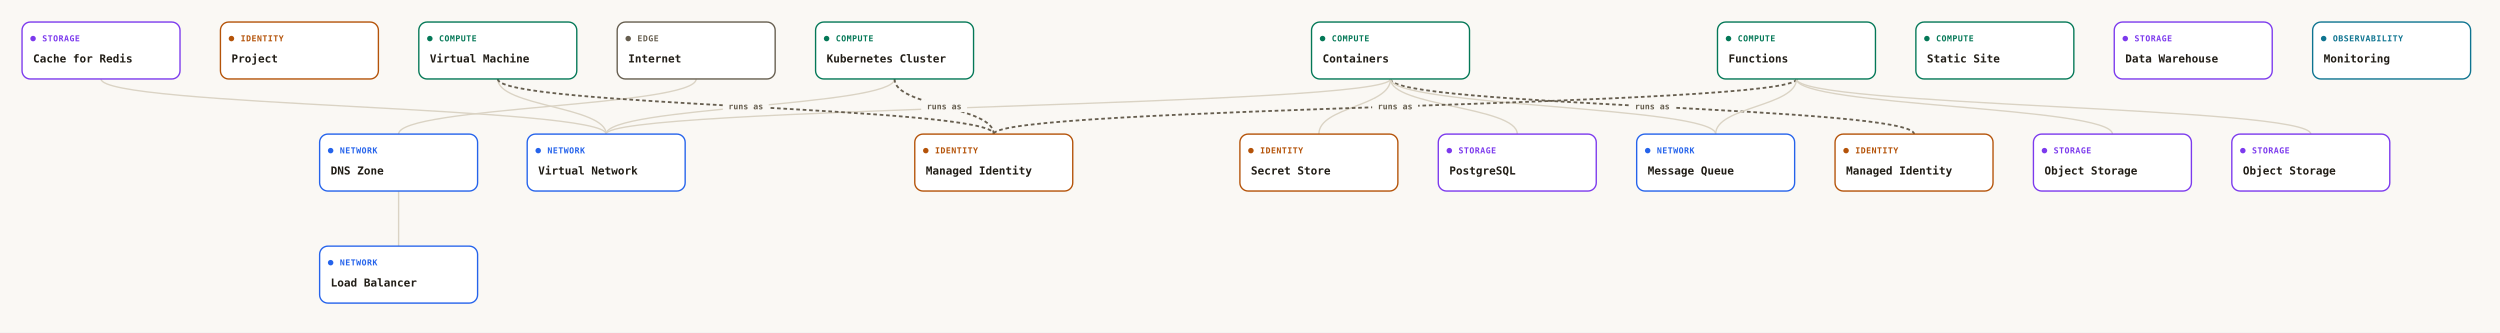
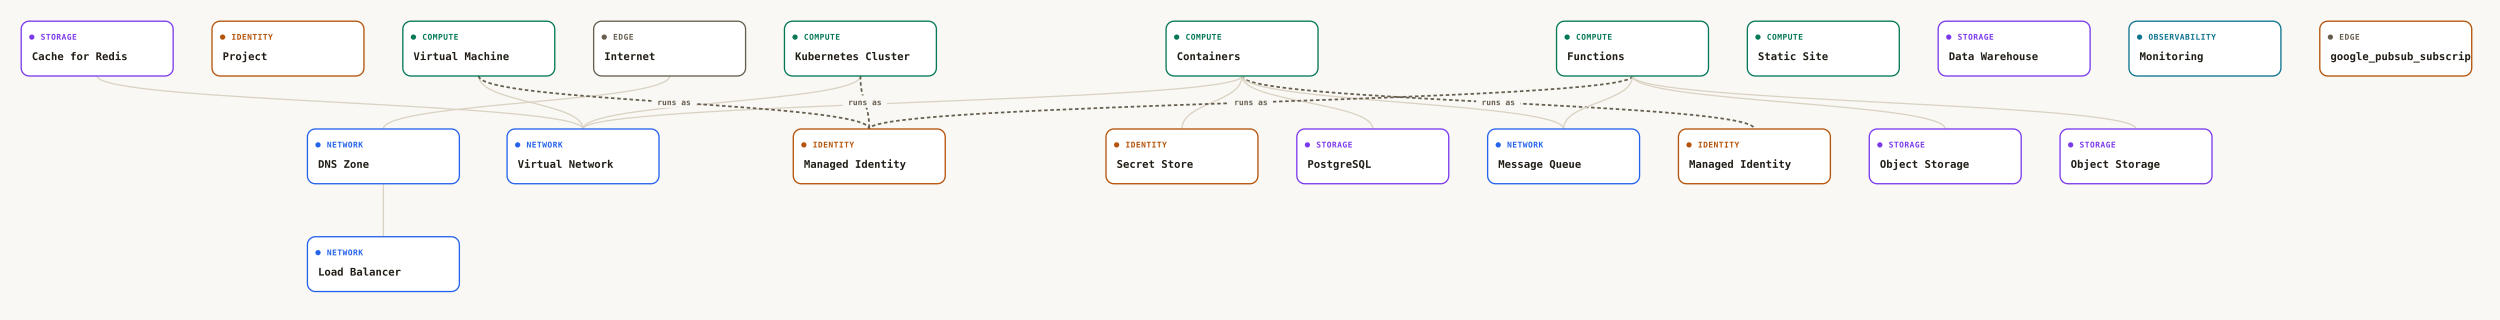
- <svg xmlns="http://www.w3.org/2000/svg" width="2722" height="362" viewBox="0 0 2722 362">
-   <rect width="2722" height="362" fill="#faf8f4" />
+ <svg xmlns="http://www.w3.org/2000/svg" width="2830" height="362" viewBox="0 0 2830 362">
+   <rect width="2830" height="362" fill="#faf8f4" />
  <path d="M 758 86 C 758 116, 434 116, 434 146" fill="none" stroke="#dad3c4" stroke-width="1.5" />
  <path d="M 434 208 C 434 238, 434 238, 434 268" fill="none" stroke="#dad3c4" stroke-width="1.5" />
-   <path d="M 1514 86 C 1514 116, 2084 116, 2084 146" fill="none" stroke="#665e4f" stroke-width="2" stroke-dasharray="4 3" />
-   <rect x="1774" y="108" width="50" height="14" rx="3" fill="#faf8f4" />
-   <text x="1799" y="119" text-anchor="middle" font-family="'JetBrains Mono',monospace" font-size="9" font-weight="600" fill="#665e4f">runs as</text>
-   <path d="M 1514 86 C 1514 116, 1652 116, 1652 146" fill="none" stroke="#dad3c4" stroke-width="1.5" />
-   <path d="M 1514 86 C 1514 116, 1868 116, 1868 146" fill="none" stroke="#dad3c4" stroke-width="1.5" />
-   <path d="M 1514 86 C 1514 116, 1436 116, 1436 146" fill="none" stroke="#dad3c4" stroke-width="1.5" />
-   <path d="M 1514 86 C 1514 116, 660 116, 660 146" fill="none" stroke="#dad3c4" stroke-width="1.5" />
-   <path d="M 1956 86 C 1956 116, 2516 116, 2516 146" fill="none" stroke="#dad3c4" stroke-width="1.5" />
-   <path d="M 1956 86 C 1956 116, 1082 116, 1082 146" fill="none" stroke="#665e4f" stroke-width="2" stroke-dasharray="4 3" />
-   <rect x="1494" y="108" width="50" height="14" rx="3" fill="#faf8f4" />
-   <text x="1519" y="119" text-anchor="middle" font-family="'JetBrains Mono',monospace" font-size="9" font-weight="600" fill="#665e4f">runs as</text>
-   <path d="M 1956 86 C 1956 116, 2300 116, 2300 146" fill="none" stroke="#dad3c4" stroke-width="1.5" />
-   <path d="M 1956 86 C 1956 116, 1868 116, 1868 146" fill="none" stroke="#dad3c4" stroke-width="1.5" />
+   <path d="M 1406 86 C 1406 116, 1986 116, 1986 146" fill="none" stroke="#665e4f" stroke-width="2" stroke-dasharray="4 3" />
+   <rect x="1671" y="108" width="50" height="14" rx="3" fill="#faf8f4" />
+   <text x="1696" y="119" text-anchor="middle" font-family="'JetBrains Mono',monospace" font-size="9" font-weight="600" fill="#665e4f">runs as</text>
+   <path d="M 1406 86 C 1406 116, 1554 116, 1554 146" fill="none" stroke="#dad3c4" stroke-width="1.5" />
+   <path d="M 1406 86 C 1406 116, 1770 116, 1770 146" fill="none" stroke="#dad3c4" stroke-width="1.5" />
+   <path d="M 1406 86 C 1406 116, 1338 116, 1338 146" fill="none" stroke="#dad3c4" stroke-width="1.5" />
+   <path d="M 1406 86 C 1406 116, 660 116, 660 146" fill="none" stroke="#dad3c4" stroke-width="1.5" />
+   <path d="M 1848 86 C 1848 116, 2418 116, 2418 146" fill="none" stroke="#dad3c4" stroke-width="1.5" />
+   <path d="M 1848 86 C 1848 116, 984 116, 984 146" fill="none" stroke="#665e4f" stroke-width="2" stroke-dasharray="4 3" />
+   <rect x="1391" y="108" width="50" height="14" rx="3" fill="#faf8f4" />
+   <text x="1416" y="119" text-anchor="middle" font-family="'JetBrains Mono',monospace" font-size="9" font-weight="600" fill="#665e4f">runs as</text>
+   <path d="M 1848 86 C 1848 116, 2202 116, 2202 146" fill="none" stroke="#dad3c4" stroke-width="1.5" />
+   <path d="M 1848 86 C 1848 116, 1770 116, 1770 146" fill="none" stroke="#dad3c4" stroke-width="1.5" />
  <path d="M 974 86 C 974 116, 660 116, 660 146" fill="none" stroke="#dad3c4" stroke-width="1.5" />
-   <path d="M 974 86 C 974 116, 1082 116, 1082 146" fill="none" stroke="#665e4f" stroke-width="2" stroke-dasharray="4 3" />
-   <rect x="1003" y="108" width="50" height="14" rx="3" fill="#faf8f4" />
-   <text x="1028" y="119" text-anchor="middle" font-family="'JetBrains Mono',monospace" font-size="9" font-weight="600" fill="#665e4f">runs as</text>
+   <path d="M 974 86 C 974 116, 984 116, 984 146" fill="none" stroke="#665e4f" stroke-width="2" stroke-dasharray="4 3" />
+   <rect x="954" y="108" width="50" height="14" rx="3" fill="#faf8f4" />
+   <text x="979" y="119" text-anchor="middle" font-family="'JetBrains Mono',monospace" font-size="9" font-weight="600" fill="#665e4f">runs as</text>
  <path d="M 542 86 C 542 116, 660 116, 660 146" fill="none" stroke="#dad3c4" stroke-width="1.5" />
-   <path d="M 542 86 C 542 116, 1082 116, 1082 146" fill="none" stroke="#665e4f" stroke-width="2" stroke-dasharray="4 3" />
-   <rect x="787" y="108" width="50" height="14" rx="3" fill="#faf8f4" />
-   <text x="812" y="119" text-anchor="middle" font-family="'JetBrains Mono',monospace" font-size="9" font-weight="600" fill="#665e4f">runs as</text>
+   <path d="M 542 86 C 542 116, 984 116, 984 146" fill="none" stroke="#665e4f" stroke-width="2" stroke-dasharray="4 3" />
+   <rect x="738" y="108" width="50" height="14" rx="3" fill="#faf8f4" />
+   <text x="763" y="119" text-anchor="middle" font-family="'JetBrains Mono',monospace" font-size="9" font-weight="600" fill="#665e4f">runs as</text>
  <path d="M 110 86 C 110 116, 660 116, 660 146" fill="none" stroke="#dad3c4" stroke-width="1.5" />
  <g>
    <rect x="672" y="24" width="172" height="62" rx="9" fill="#ffffff" stroke="#665e4f" stroke-width="1.5" />
    <circle cx="684" cy="42" r="3" fill="#665e4f" />
    <text x="694" y="45" font-family="'JetBrains Mono',monospace" font-size="9" font-weight="600" fill="#665e4f" letter-spacing="0.5">EDGE</text>
    <text x="684" y="68" font-family="'JetBrains Mono',monospace" font-size="12" font-weight="700" fill="#211d16">Internet</text>
  </g>
  <g>
    <rect x="240" y="24" width="172" height="62" rx="9" fill="#ffffff" stroke="#b45309" stroke-width="1.5" />
    <circle cx="252" cy="42" r="3" fill="#b45309" />
    <text x="262" y="45" font-family="'JetBrains Mono',monospace" font-size="9" font-weight="600" fill="#b45309" letter-spacing="0.5">IDENTITY</text>
    <text x="252" y="68" font-family="'JetBrains Mono',monospace" font-size="12" font-weight="700" fill="#211d16">Project</text>
  </g>
  <g>
    <rect x="574" y="146" width="172" height="62" rx="9" fill="#ffffff" stroke="#2563eb" stroke-width="1.5" />
    <circle cx="586" cy="164" r="3" fill="#2563eb" />
    <text x="596" y="167" font-family="'JetBrains Mono',monospace" font-size="9" font-weight="600" fill="#2563eb" letter-spacing="0.5">NETWORK</text>
    <text x="586" y="190" font-family="'JetBrains Mono',monospace" font-size="12" font-weight="700" fill="#211d16">Virtual Network</text>
  </g>
  <g>
    <rect x="348" y="146" width="172" height="62" rx="9" fill="#ffffff" stroke="#2563eb" stroke-width="1.5" />
    <circle cx="360" cy="164" r="3" fill="#2563eb" />
    <text x="370" y="167" font-family="'JetBrains Mono',monospace" font-size="9" font-weight="600" fill="#2563eb" letter-spacing="0.5">NETWORK</text>
    <text x="360" y="190" font-family="'JetBrains Mono',monospace" font-size="12" font-weight="700" fill="#211d16">DNS Zone</text>
  </g>
  <g>
    <rect x="348" y="268" width="172" height="62" rx="9" fill="#ffffff" stroke="#2563eb" stroke-width="1.5" />
    <circle cx="360" cy="286" r="3" fill="#2563eb" />
    <text x="370" y="289" font-family="'JetBrains Mono',monospace" font-size="9" font-weight="600" fill="#2563eb" letter-spacing="0.5">NETWORK</text>
    <text x="360" y="312" font-family="'JetBrains Mono',monospace" font-size="12" font-weight="700" fill="#211d16">Load Balancer</text>
  </g>
  <g>
-     <rect x="1998" y="146" width="172" height="62" rx="9" fill="#ffffff" stroke="#b45309" stroke-width="1.5" />
-     <circle cx="2010" cy="164" r="3" fill="#b45309" />
-     <text x="2020" y="167" font-family="'JetBrains Mono',monospace" font-size="9" font-weight="600" fill="#b45309" letter-spacing="0.5">IDENTITY</text>
-     <text x="2010" y="190" font-family="'JetBrains Mono',monospace" font-size="12" font-weight="700" fill="#211d16">Managed Identity</text>
+     <rect x="1900" y="146" width="172" height="62" rx="9" fill="#ffffff" stroke="#b45309" stroke-width="1.5" />
+     <circle cx="1912" cy="164" r="3" fill="#b45309" />
+     <text x="1922" y="167" font-family="'JetBrains Mono',monospace" font-size="9" font-weight="600" fill="#b45309" letter-spacing="0.5">IDENTITY</text>
+     <text x="1912" y="190" font-family="'JetBrains Mono',monospace" font-size="12" font-weight="700" fill="#211d16">Managed Identity</text>
  </g>
  <g>
-     <rect x="996" y="146" width="172" height="62" rx="9" fill="#ffffff" stroke="#b45309" stroke-width="1.5" />
-     <circle cx="1008" cy="164" r="3" fill="#b45309" />
-     <text x="1018" y="167" font-family="'JetBrains Mono',monospace" font-size="9" font-weight="600" fill="#b45309" letter-spacing="0.5">IDENTITY</text>
-     <text x="1008" y="190" font-family="'JetBrains Mono',monospace" font-size="12" font-weight="700" fill="#211d16">Managed Identity</text>
+     <rect x="898" y="146" width="172" height="62" rx="9" fill="#ffffff" stroke="#b45309" stroke-width="1.5" />
+     <circle cx="910" cy="164" r="3" fill="#b45309" />
+     <text x="920" y="167" font-family="'JetBrains Mono',monospace" font-size="9" font-weight="600" fill="#b45309" letter-spacing="0.5">IDENTITY</text>
+     <text x="910" y="190" font-family="'JetBrains Mono',monospace" font-size="12" font-weight="700" fill="#211d16">Managed Identity</text>
  </g>
  <g>
-     <rect x="1428" y="24" width="172" height="62" rx="9" fill="#ffffff" stroke="#047857" stroke-width="1.5" />
-     <circle cx="1440" cy="42" r="3" fill="#047857" />
-     <text x="1450" y="45" font-family="'JetBrains Mono',monospace" font-size="9" font-weight="600" fill="#047857" letter-spacing="0.5">COMPUTE</text>
-     <text x="1440" y="68" font-family="'JetBrains Mono',monospace" font-size="12" font-weight="700" fill="#211d16">Containers</text>
+     <rect x="1320" y="24" width="172" height="62" rx="9" fill="#ffffff" stroke="#047857" stroke-width="1.5" />
+     <circle cx="1332" cy="42" r="3" fill="#047857" />
+     <text x="1342" y="45" font-family="'JetBrains Mono',monospace" font-size="9" font-weight="600" fill="#047857" letter-spacing="0.5">COMPUTE</text>
+     <text x="1332" y="68" font-family="'JetBrains Mono',monospace" font-size="12" font-weight="700" fill="#211d16">Containers</text>
  </g>
  <g>
-     <rect x="1870" y="24" width="172" height="62" rx="9" fill="#ffffff" stroke="#047857" stroke-width="1.5" />
-     <circle cx="1882" cy="42" r="3" fill="#047857" />
-     <text x="1892" y="45" font-family="'JetBrains Mono',monospace" font-size="9" font-weight="600" fill="#047857" letter-spacing="0.5">COMPUTE</text>
-     <text x="1882" y="68" font-family="'JetBrains Mono',monospace" font-size="12" font-weight="700" fill="#211d16">Functions</text>
+     <rect x="1762" y="24" width="172" height="62" rx="9" fill="#ffffff" stroke="#047857" stroke-width="1.5" />
+     <circle cx="1774" cy="42" r="3" fill="#047857" />
+     <text x="1784" y="45" font-family="'JetBrains Mono',monospace" font-size="9" font-weight="600" fill="#047857" letter-spacing="0.5">COMPUTE</text>
+     <text x="1774" y="68" font-family="'JetBrains Mono',monospace" font-size="12" font-weight="700" fill="#211d16">Functions</text>
  </g>
  <g>
    <rect x="888" y="24" width="172" height="62" rx="9" fill="#ffffff" stroke="#047857" stroke-width="1.5" />
    <circle cx="900" cy="42" r="3" fill="#047857" />
    <text x="910" y="45" font-family="'JetBrains Mono',monospace" font-size="9" font-weight="600" fill="#047857" letter-spacing="0.5">COMPUTE</text>
    <text x="900" y="68" font-family="'JetBrains Mono',monospace" font-size="12" font-weight="700" fill="#211d16">Kubernetes Cluster</text>
  </g>
  <g>
    <rect x="456" y="24" width="172" height="62" rx="9" fill="#ffffff" stroke="#047857" stroke-width="1.5" />
    <circle cx="468" cy="42" r="3" fill="#047857" />
    <text x="478" y="45" font-family="'JetBrains Mono',monospace" font-size="9" font-weight="600" fill="#047857" letter-spacing="0.5">COMPUTE</text>
    <text x="468" y="68" font-family="'JetBrains Mono',monospace" font-size="12" font-weight="700" fill="#211d16">Virtual Machine</text>
  </g>
  <g>
-     <rect x="1566" y="146" width="172" height="62" rx="9" fill="#ffffff" stroke="#7c3aed" stroke-width="1.5" />
-     <circle cx="1578" cy="164" r="3" fill="#7c3aed" />
-     <text x="1588" y="167" font-family="'JetBrains Mono',monospace" font-size="9" font-weight="600" fill="#7c3aed" letter-spacing="0.5">STORAGE</text>
-     <text x="1578" y="190" font-family="'JetBrains Mono',monospace" font-size="12" font-weight="700" fill="#211d16">PostgreSQL</text>
+     <rect x="1468" y="146" width="172" height="62" rx="9" fill="#ffffff" stroke="#7c3aed" stroke-width="1.5" />
+     <circle cx="1480" cy="164" r="3" fill="#7c3aed" />
+     <text x="1490" y="167" font-family="'JetBrains Mono',monospace" font-size="9" font-weight="600" fill="#7c3aed" letter-spacing="0.5">STORAGE</text>
+     <text x="1480" y="190" font-family="'JetBrains Mono',monospace" font-size="12" font-weight="700" fill="#211d16">PostgreSQL</text>
  </g>
  <g>
    <rect x="24" y="24" width="172" height="62" rx="9" fill="#ffffff" stroke="#7c3aed" stroke-width="1.5" />
    <circle cx="36" cy="42" r="3" fill="#7c3aed" />
    <text x="46" y="45" font-family="'JetBrains Mono',monospace" font-size="9" font-weight="600" fill="#7c3aed" letter-spacing="0.5">STORAGE</text>
    <text x="36" y="68" font-family="'JetBrains Mono',monospace" font-size="12" font-weight="700" fill="#211d16">Cache for Redis</text>
  </g>
  <g>
-     <rect x="2214" y="146" width="172" height="62" rx="9" fill="#ffffff" stroke="#7c3aed" stroke-width="1.5" />
-     <circle cx="2226" cy="164" r="3" fill="#7c3aed" />
-     <text x="2236" y="167" font-family="'JetBrains Mono',monospace" font-size="9" font-weight="600" fill="#7c3aed" letter-spacing="0.5">STORAGE</text>
-     <text x="2226" y="190" font-family="'JetBrains Mono',monospace" font-size="12" font-weight="700" fill="#211d16">Object Storage</text>
+     <rect x="2116" y="146" width="172" height="62" rx="9" fill="#ffffff" stroke="#7c3aed" stroke-width="1.5" />
+     <circle cx="2128" cy="164" r="3" fill="#7c3aed" />
+     <text x="2138" y="167" font-family="'JetBrains Mono',monospace" font-size="9" font-weight="600" fill="#7c3aed" letter-spacing="0.5">STORAGE</text>
+     <text x="2128" y="190" font-family="'JetBrains Mono',monospace" font-size="12" font-weight="700" fill="#211d16">Object Storage</text>
  </g>
  <g>
-     <rect x="2430" y="146" width="172" height="62" rx="9" fill="#ffffff" stroke="#7c3aed" stroke-width="1.5" />
-     <circle cx="2442" cy="164" r="3" fill="#7c3aed" />
-     <text x="2452" y="167" font-family="'JetBrains Mono',monospace" font-size="9" font-weight="600" fill="#7c3aed" letter-spacing="0.5">STORAGE</text>
-     <text x="2442" y="190" font-family="'JetBrains Mono',monospace" font-size="12" font-weight="700" fill="#211d16">Object Storage</text>
+     <rect x="2332" y="146" width="172" height="62" rx="9" fill="#ffffff" stroke="#7c3aed" stroke-width="1.5" />
+     <circle cx="2344" cy="164" r="3" fill="#7c3aed" />
+     <text x="2354" y="167" font-family="'JetBrains Mono',monospace" font-size="9" font-weight="600" fill="#7c3aed" letter-spacing="0.5">STORAGE</text>
+     <text x="2344" y="190" font-family="'JetBrains Mono',monospace" font-size="12" font-weight="700" fill="#211d16">Object Storage</text>
  </g>
  <g>
-     <rect x="2086" y="24" width="172" height="62" rx="9" fill="#ffffff" stroke="#047857" stroke-width="1.5" />
-     <circle cx="2098" cy="42" r="3" fill="#047857" />
-     <text x="2108" y="45" font-family="'JetBrains Mono',monospace" font-size="9" font-weight="600" fill="#047857" letter-spacing="0.5">COMPUTE</text>
-     <text x="2098" y="68" font-family="'JetBrains Mono',monospace" font-size="12" font-weight="700" fill="#211d16">Static Site</text>
+     <rect x="1978" y="24" width="172" height="62" rx="9" fill="#ffffff" stroke="#047857" stroke-width="1.5" />
+     <circle cx="1990" cy="42" r="3" fill="#047857" />
+     <text x="2000" y="45" font-family="'JetBrains Mono',monospace" font-size="9" font-weight="600" fill="#047857" letter-spacing="0.5">COMPUTE</text>
+     <text x="1990" y="68" font-family="'JetBrains Mono',monospace" font-size="12" font-weight="700" fill="#211d16">Static Site</text>
  </g>
  <g>
-     <rect x="1782" y="146" width="172" height="62" rx="9" fill="#ffffff" stroke="#2563eb" stroke-width="1.5" />
-     <circle cx="1794" cy="164" r="3" fill="#2563eb" />
-     <text x="1804" y="167" font-family="'JetBrains Mono',monospace" font-size="9" font-weight="600" fill="#2563eb" letter-spacing="0.5">NETWORK</text>
-     <text x="1794" y="190" font-family="'JetBrains Mono',monospace" font-size="12" font-weight="700" fill="#211d16">Message Queue</text>
+     <rect x="1684" y="146" width="172" height="62" rx="9" fill="#ffffff" stroke="#2563eb" stroke-width="1.5" />
+     <circle cx="1696" cy="164" r="3" fill="#2563eb" />
+     <text x="1706" y="167" font-family="'JetBrains Mono',monospace" font-size="9" font-weight="600" fill="#2563eb" letter-spacing="0.5">NETWORK</text>
+     <text x="1696" y="190" font-family="'JetBrains Mono',monospace" font-size="12" font-weight="700" fill="#211d16">Message Queue</text>
  </g>
  <g>
-     <rect x="1350" y="146" width="172" height="62" rx="9" fill="#ffffff" stroke="#b45309" stroke-width="1.5" />
-     <circle cx="1362" cy="164" r="3" fill="#b45309" />
-     <text x="1372" y="167" font-family="'JetBrains Mono',monospace" font-size="9" font-weight="600" fill="#b45309" letter-spacing="0.5">IDENTITY</text>
-     <text x="1362" y="190" font-family="'JetBrains Mono',monospace" font-size="12" font-weight="700" fill="#211d16">Secret Store</text>
+     <rect x="1252" y="146" width="172" height="62" rx="9" fill="#ffffff" stroke="#b45309" stroke-width="1.5" />
+     <circle cx="1264" cy="164" r="3" fill="#b45309" />
+     <text x="1274" y="167" font-family="'JetBrains Mono',monospace" font-size="9" font-weight="600" fill="#b45309" letter-spacing="0.5">IDENTITY</text>
+     <text x="1264" y="190" font-family="'JetBrains Mono',monospace" font-size="12" font-weight="700" fill="#211d16">Secret Store</text>
  </g>
  <g>
-     <rect x="2302" y="24" width="172" height="62" rx="9" fill="#ffffff" stroke="#7c3aed" stroke-width="1.5" />
-     <circle cx="2314" cy="42" r="3" fill="#7c3aed" />
-     <text x="2324" y="45" font-family="'JetBrains Mono',monospace" font-size="9" font-weight="600" fill="#7c3aed" letter-spacing="0.5">STORAGE</text>
-     <text x="2314" y="68" font-family="'JetBrains Mono',monospace" font-size="12" font-weight="700" fill="#211d16">Data Warehouse</text>
+     <rect x="2194" y="24" width="172" height="62" rx="9" fill="#ffffff" stroke="#7c3aed" stroke-width="1.5" />
+     <circle cx="2206" cy="42" r="3" fill="#7c3aed" />
+     <text x="2216" y="45" font-family="'JetBrains Mono',monospace" font-size="9" font-weight="600" fill="#7c3aed" letter-spacing="0.5">STORAGE</text>
+     <text x="2206" y="68" font-family="'JetBrains Mono',monospace" font-size="12" font-weight="700" fill="#211d16">Data Warehouse</text>
  </g>
  <g>
-     <rect x="2518" y="24" width="172" height="62" rx="9" fill="#ffffff" stroke="#0e7490" stroke-width="1.5" />
-     <circle cx="2530" cy="42" r="3" fill="#0e7490" />
-     <text x="2540" y="45" font-family="'JetBrains Mono',monospace" font-size="9" font-weight="600" fill="#0e7490" letter-spacing="0.5">OBSERVABILITY</text>
-     <text x="2530" y="68" font-family="'JetBrains Mono',monospace" font-size="12" font-weight="700" fill="#211d16">Monitoring</text>
+     <rect x="2410" y="24" width="172" height="62" rx="9" fill="#ffffff" stroke="#0e7490" stroke-width="1.5" />
+     <circle cx="2422" cy="42" r="3" fill="#0e7490" />
+     <text x="2432" y="45" font-family="'JetBrains Mono',monospace" font-size="9" font-weight="600" fill="#0e7490" letter-spacing="0.5">OBSERVABILITY</text>
+     <text x="2422" y="68" font-family="'JetBrains Mono',monospace" font-size="12" font-weight="700" fill="#211d16">Monitoring</text>
+   </g>
+   <g>
+     <rect x="2626" y="24" width="172" height="62" rx="9" fill="#ffffff" stroke="#b45309" stroke-width="1.5" />
+     <circle cx="2638" cy="42" r="3" fill="#665e4f" />
+     <text x="2648" y="45" font-family="'JetBrains Mono',monospace" font-size="9" font-weight="600" fill="#665e4f" letter-spacing="0.5">EDGE</text>
+     <text x="2638" y="68" font-family="'JetBrains Mono',monospace" font-size="12" font-weight="700" fill="#211d16">google_pubsub_subscrip</text>
  </g>
</svg>
